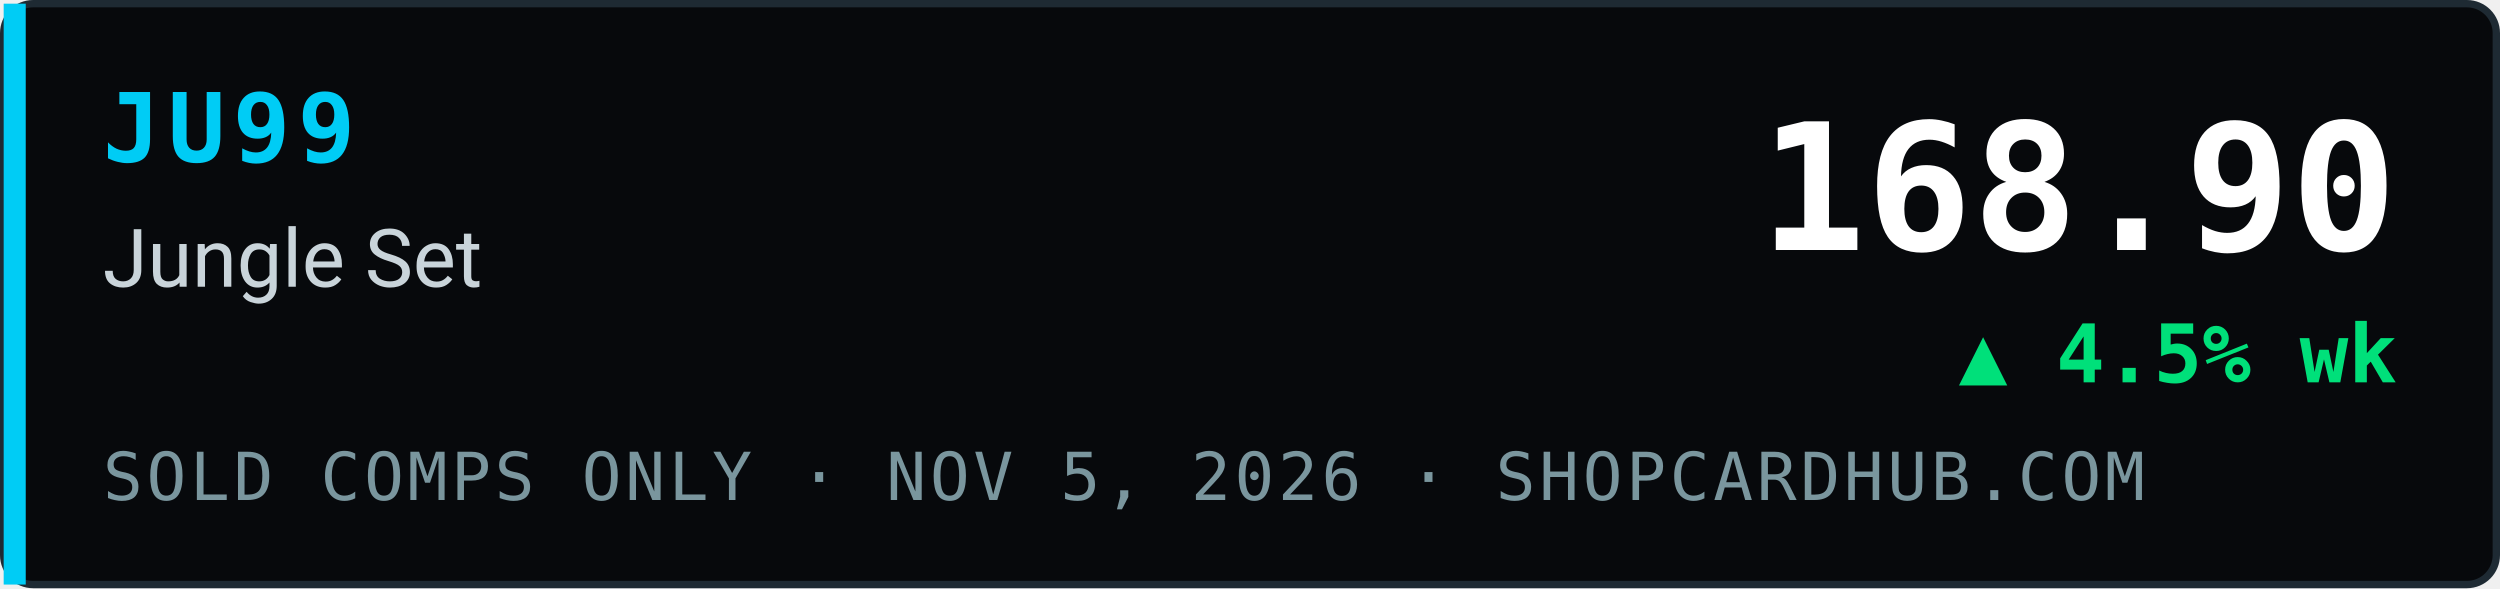
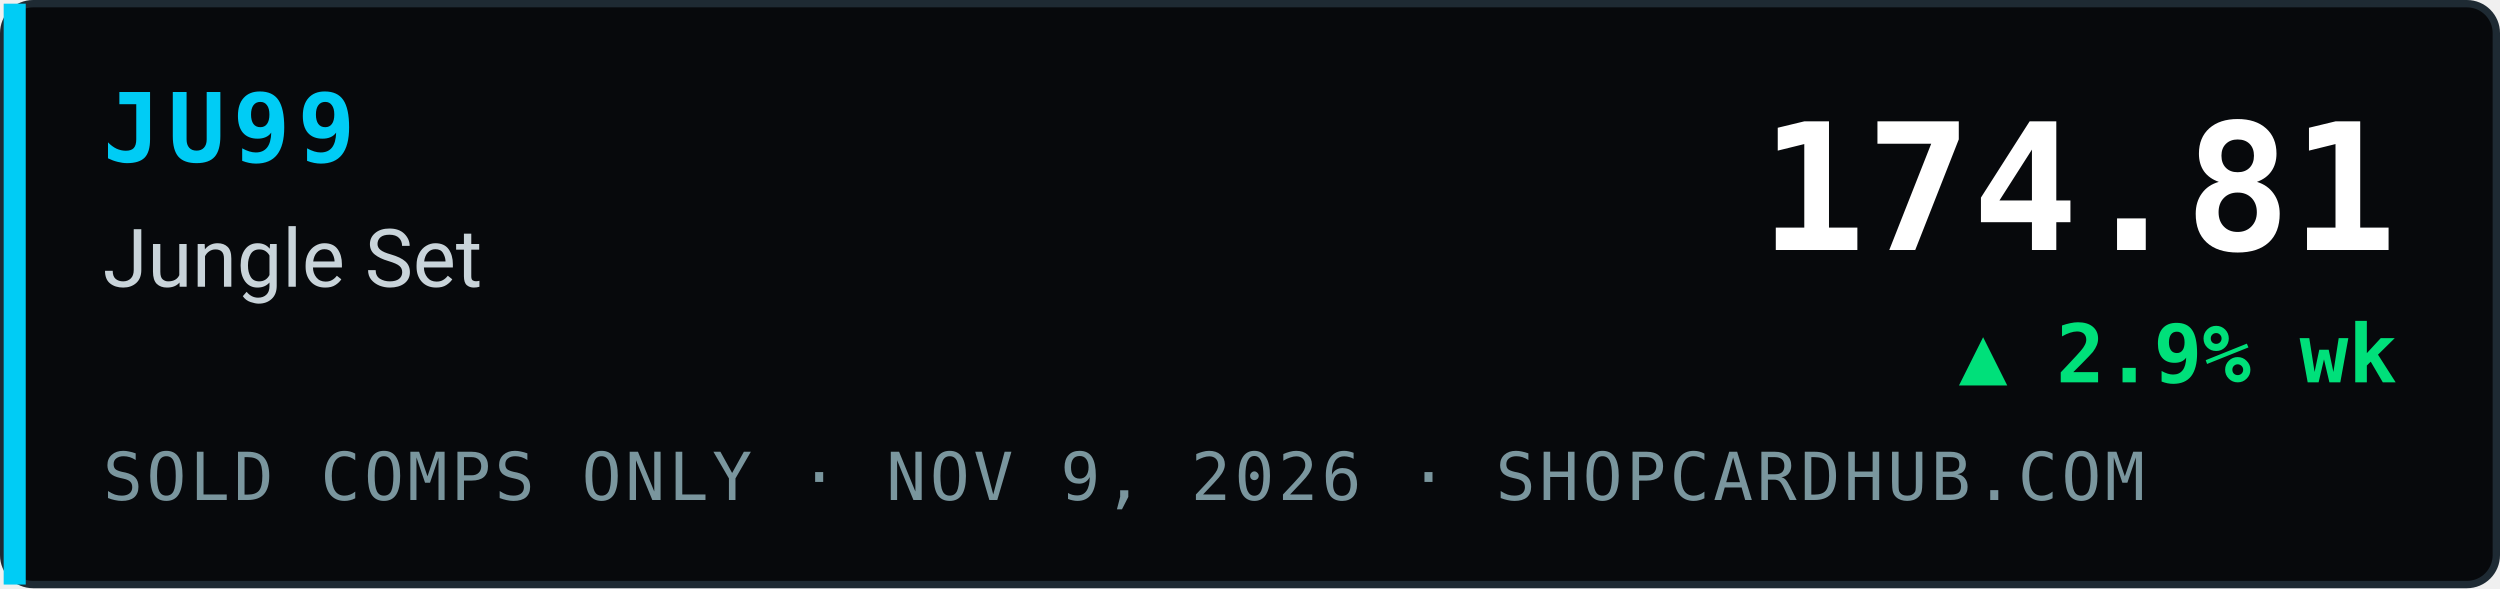
- <svg xmlns="http://www.w3.org/2000/svg" width="340" height="80" viewBox="0 0 340 80" role="img" aria-label="JU99 Jungle Set index 168.90, ▲ 4.5% wk, sold comps only, ShopCardHub">
+ <svg xmlns="http://www.w3.org/2000/svg" width="340" height="80" viewBox="0 0 340 80" role="img" aria-label="JU99 Jungle Set index 174.81, ▲ 2.9% wk, sold comps only, ShopCardHub">
  <rect x="0.5" y="0.5" width="339" height="79" rx="4" fill="#07090c" stroke="#1e2a33" />
  <rect x="0.5" y="0.5" width="3" height="79" fill="#00ccf5" />
  <text x="14" y="22" font-family="ui-monospace,SFMono-Regular,Menlo,Consolas,monospace" font-size="13" font-weight="700" fill="#00ccf5" letter-spacing="1">JU99</text>
  <text x="14" y="39" font-family="system-ui,-apple-system,Segoe UI,Roboto,Helvetica,Arial,sans-serif" font-size="11" fill="#c9d4da">Jungle Set</text>
-   <text x="14" y="68" font-family="ui-monospace,SFMono-Regular,Menlo,Consolas,monospace" font-size="9" fill="#7a969e" letter-spacing="0.5">SOLD COMPS ONLY · NOV 5, 2026 · SHOPCARDHUB.COM</text>
-   <text x="326" y="34" text-anchor="end" font-family="ui-monospace,SFMono-Regular,Menlo,Consolas,monospace" font-size="24" font-weight="700" fill="#ffffff">168.90</text>
-   <text x="326" y="52" text-anchor="end" font-family="ui-monospace,SFMono-Regular,Menlo,Consolas,monospace" font-size="11" font-weight="700" fill="#00e07a">▲ 4.5% wk</text>
+   <text x="14" y="68" font-family="ui-monospace,SFMono-Regular,Menlo,Consolas,monospace" font-size="9" fill="#7a969e" letter-spacing="0.5">SOLD COMPS ONLY · NOV 9, 2026 · SHOPCARDHUB.COM</text>
+   <text x="326" y="34" text-anchor="end" font-family="ui-monospace,SFMono-Regular,Menlo,Consolas,monospace" font-size="24" font-weight="700" fill="#ffffff">174.81</text>
+   <text x="326" y="52" text-anchor="end" font-family="ui-monospace,SFMono-Regular,Menlo,Consolas,monospace" font-size="11" font-weight="700" fill="#00e07a">▲ 2.9% wk</text>
</svg>
